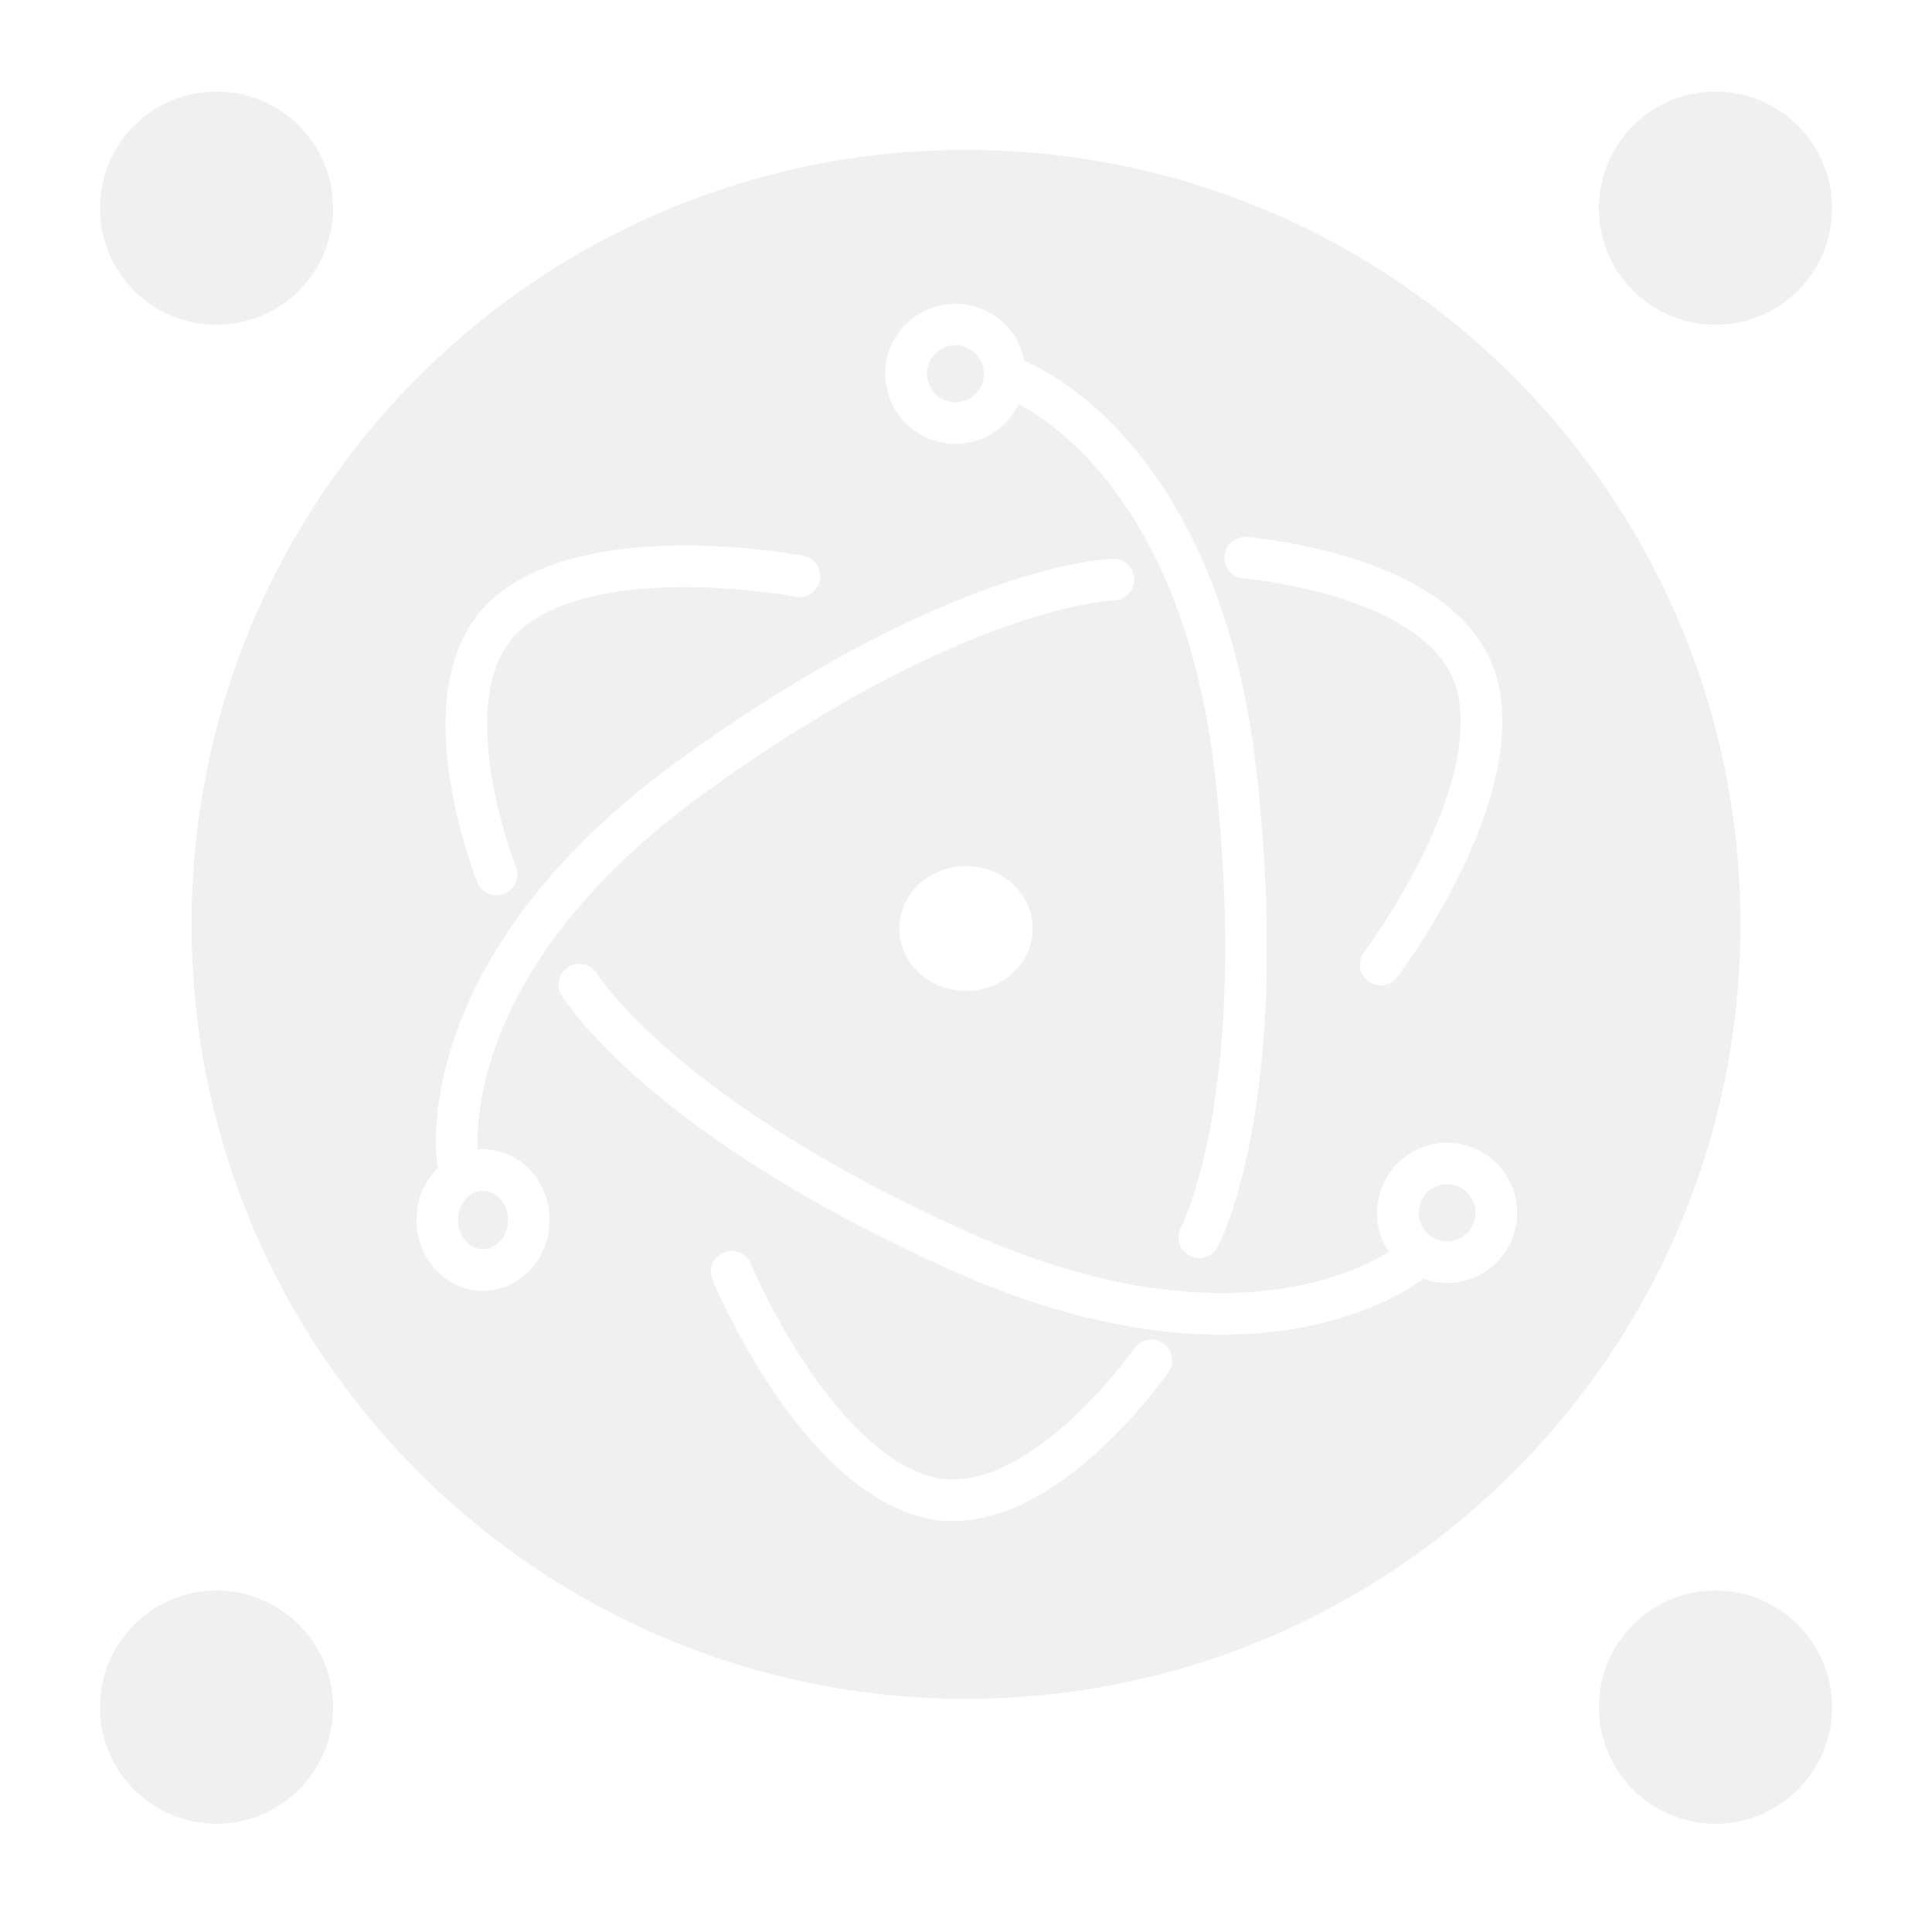
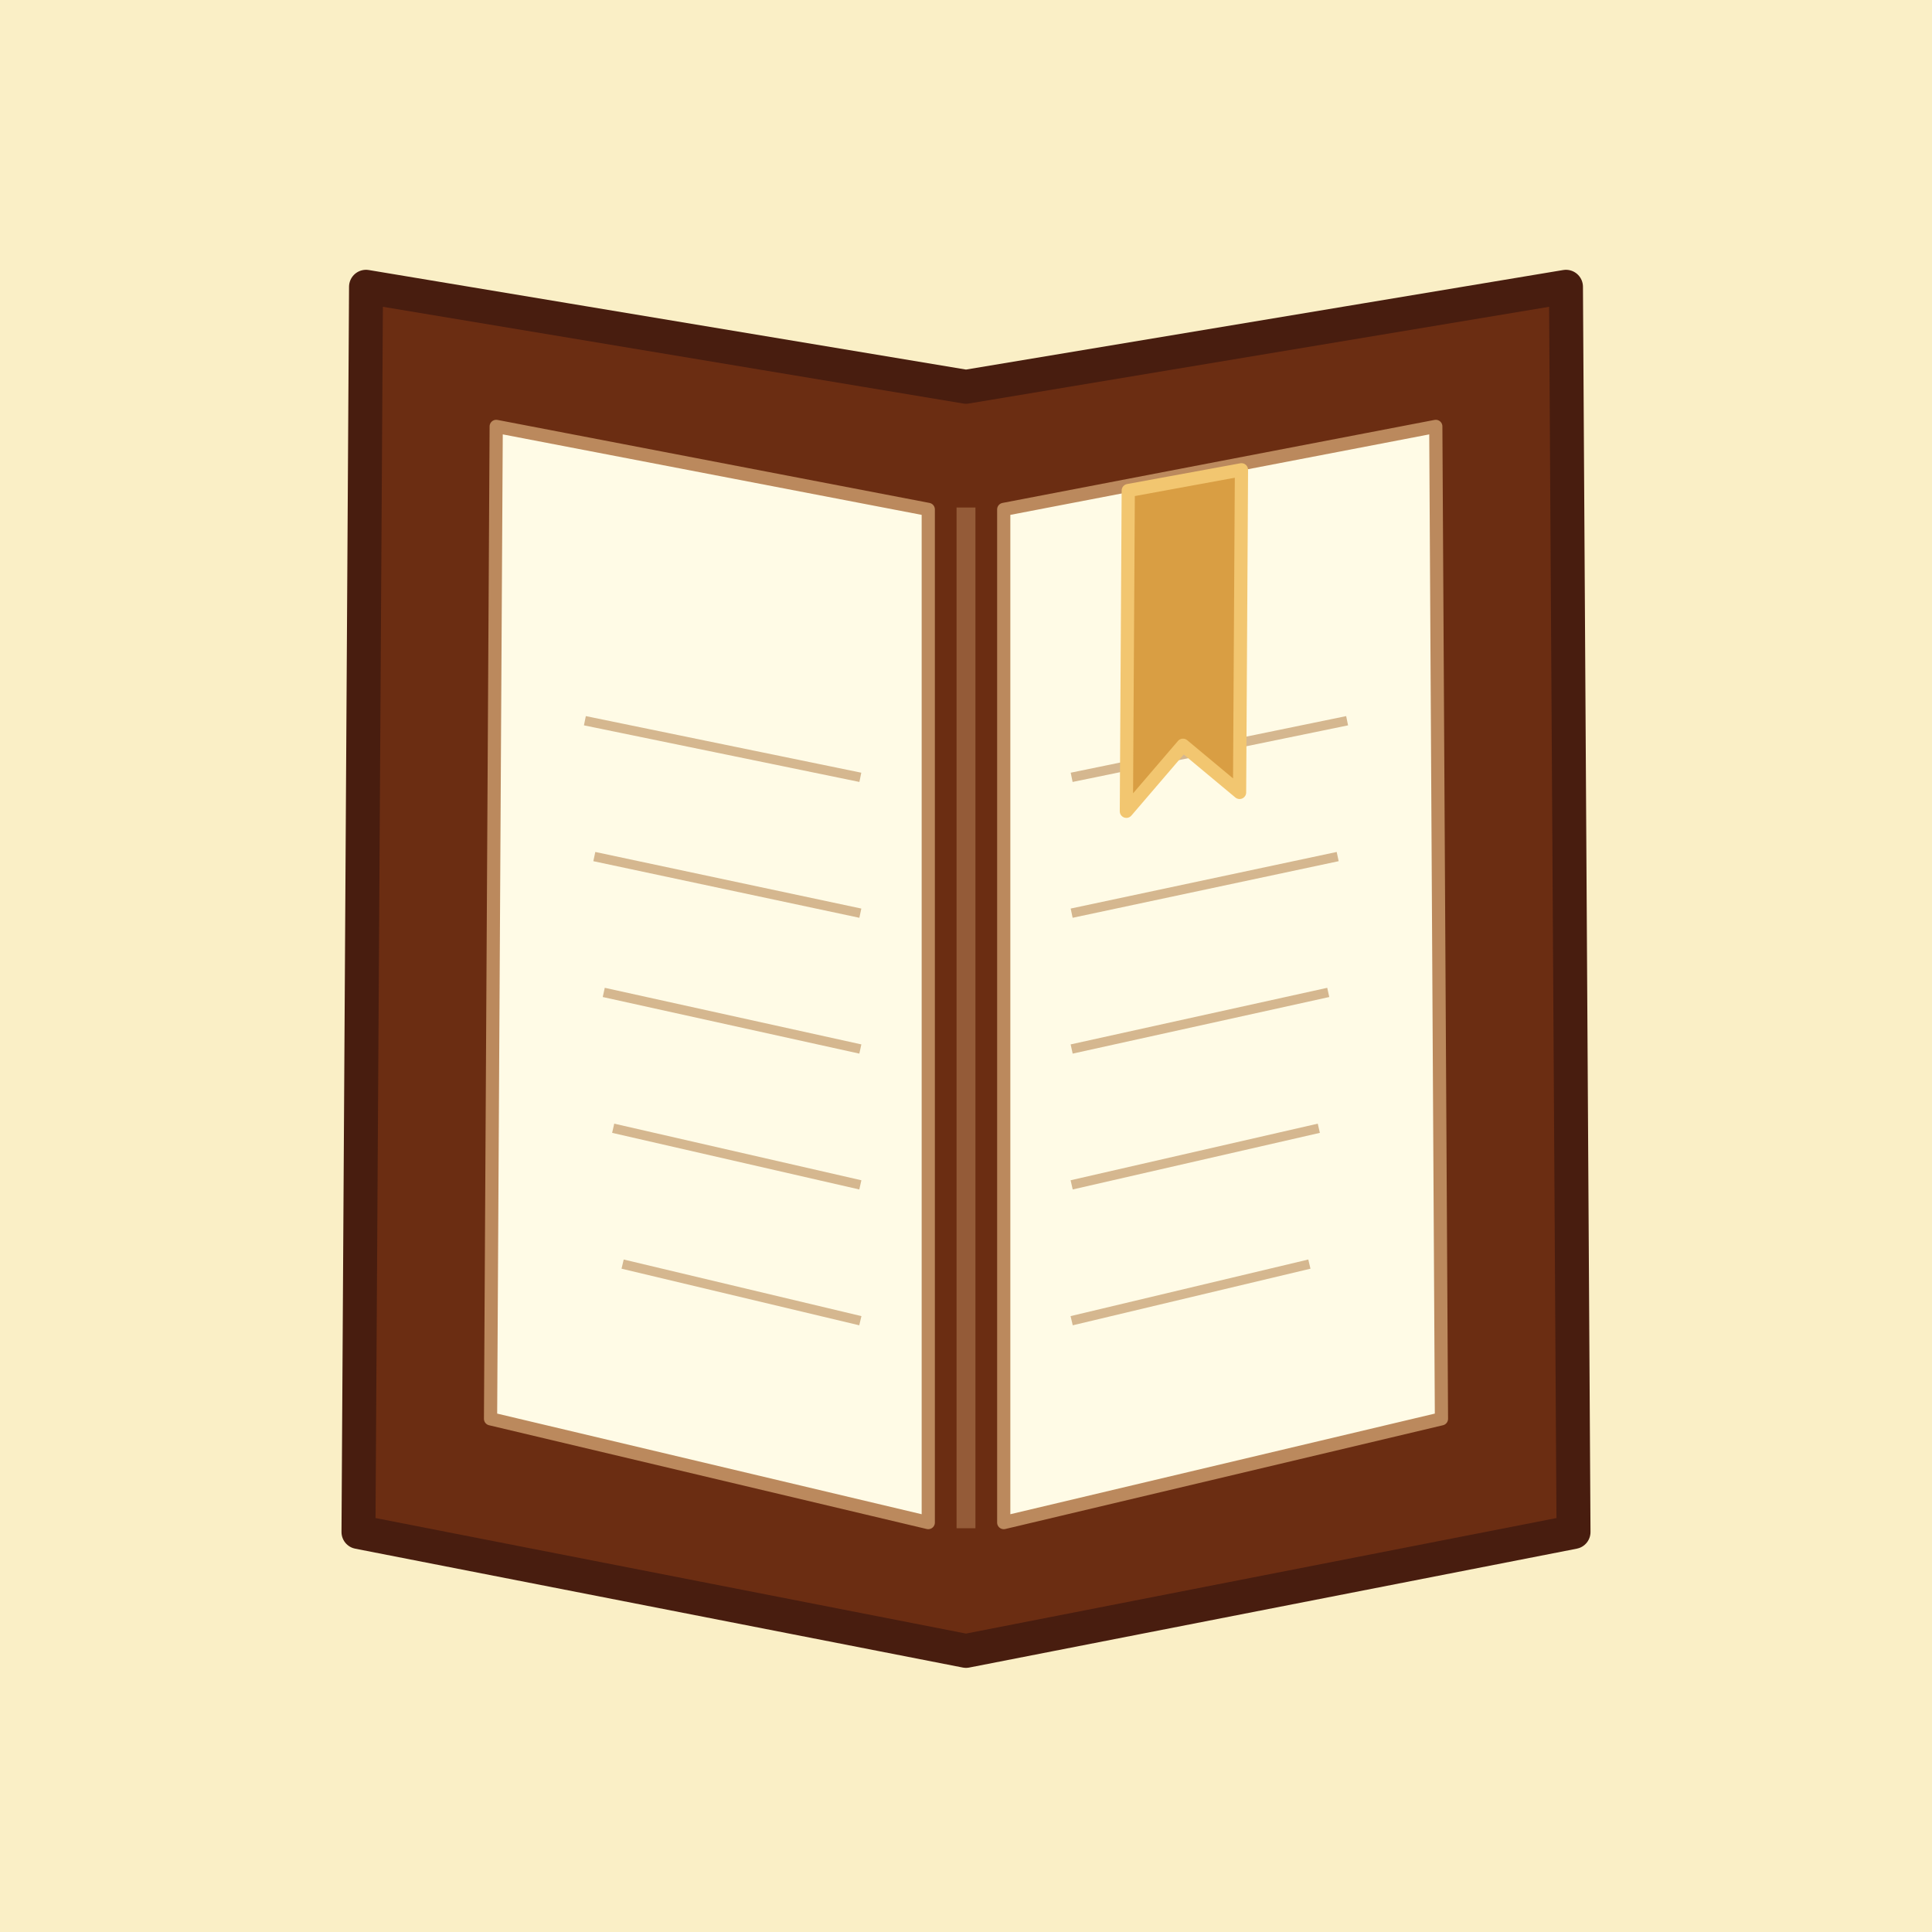
- <svg xmlns="http://www.w3.org/2000/svg" width="232" height="232" viewBox="0 0 232 232" fill="none">
-   <g filter="url(#filter0_b)">
-     <path d="M231.5 1V0.5H231H1H0.5V1V231V231.5H1H231H231.5V231V1ZM40.5 25C40.5 33.008 34.008 39.5 26 39.5C17.992 39.5 11.5 33.008 11.5 25C11.5 16.992 17.992 10.5 26 10.5C34.008 10.5 40.5 16.992 40.5 25ZM220.5 25C220.5 33.008 214.008 39.5 206 39.5C197.992 39.5 191.5 33.008 191.5 25C191.5 16.992 197.992 10.5 206 10.5C214.008 10.5 220.5 16.992 220.5 25ZM40.5 205C40.5 213.008 34.008 219.5 26 219.5C17.992 219.5 11.5 213.008 11.5 205C11.5 196.992 17.992 190.5 26 190.5C34.008 190.5 40.5 196.992 40.5 205ZM220.5 205C220.5 213.008 214.008 219.5 206 219.5C197.992 219.5 191.5 213.008 191.5 205C191.5 196.992 197.992 190.5 206 190.5C214.008 190.5 220.5 196.992 220.5 205ZM209.5 111C209.5 162.639 167.639 204.5 116 204.5C64.361 204.5 22.5 162.639 22.5 111C22.5 59.361 64.361 17.5 116 17.5C167.639 17.5 209.5 59.361 209.5 111Z" fill="white" stroke="white" />
-     <path d="M63.5 146.5C63.5 149.959 60.897 152.5 58 152.5C55.103 152.5 52.5 149.959 52.5 146.5C52.5 143.041 55.103 140.5 58 140.5C60.897 140.5 63.5 143.041 63.5 146.5Z" stroke="white" stroke-width="5" />
-     <path d="M54.986 139.466C54.986 139.466 51.197 116.315 83.187 93.165C115.178 70.014 133.698 69.593 133.698 69.593" stroke="white" stroke-width="5" stroke-linecap="round" />
-     <path d="M178.902 142.686C177.27 139.853 173.652 138.88 170.819 140.512C167.987 142.144 167.014 145.762 168.646 148.595C170.277 151.427 173.896 152.4 176.728 150.768C179.561 149.137 180.534 145.518 178.902 142.686Z" stroke="white" stroke-width="5" />
-     <path d="M169.409 151.555C169.409 151.555 151.24 166.394 115.211 150.232C79.182 134.07 69.572 118.232 69.572 118.232" stroke="white" stroke-width="5" stroke-linecap="round" />
-     <path d="M109.577 41.971C107.966 44.814 108.964 48.426 111.808 50.038C114.651 51.65 118.263 50.651 119.875 47.807C121.487 44.964 120.488 41.352 117.645 39.74C114.801 38.129 111.189 39.127 109.577 41.971Z" stroke="white" stroke-width="5" />
-     <path d="M122.038 45.647C122.038 45.647 144.047 53.767 148.412 93.013C152.778 132.259 144.012 148.579 144.012 148.579" stroke="white" stroke-width="5" stroke-linecap="round" />
-     <path d="M59.633 105C59.633 105 50.437 82.104 61.305 73.362C72.174 64.619 96 69.199 96 69.199" stroke="white" stroke-width="5" stroke-linecap="round" />
-     <path d="M149.532 66.978C149.532 66.978 174.391 68.913 177.477 82.638C180.564 96.363 165.799 115.833 165.799 115.833" stroke="white" stroke-width="5" stroke-linecap="round" />
-     <path d="M138.248 163.363C138.248 163.363 124.023 183.841 110.618 179.573C97.213 175.305 87.866 152.728 87.866 152.728" stroke="white" stroke-width="5" stroke-linecap="round" />
-     <path d="M116 119C120.418 119 124 115.642 124 111.5C124 107.358 120.418 104 116 104C111.582 104 108 107.358 108 111.5C108 115.642 111.582 119 116 119Z" fill="white" />
+ <svg xmlns="http://www.w3.org/2000/svg" viewBox="0 0 1024 1024">
+   <rect width="1024" height="1024" fill="#faefc6" />
+   <path d="m512 205 318-53 4 660-322 63-322-63 4-660z" fill="#6b2d12" stroke="#481d0f" stroke-width="18" stroke-linejoin="round" />
+   <path d="m492 270-229-44-3 526 232 55z" fill="#fffbe6" stroke="#bb895d" stroke-width="7" stroke-linejoin="round" />
+   <path d="m532 270 229-44 3 526-232 55z" fill="#fffbe6" stroke="#bb895d" stroke-width="7" stroke-linejoin="round" />
+   <path d="M512 269v541" stroke="#945b38" stroke-width="10" />
+   <g fill="none" stroke="#d5b78f" stroke-width="5">
+     <path d="m310 382 146 30m-141 42 141 30m-136 42 136 30m-131 42 131 30m-126 42 126 30" />
+     <path d="m714 382-146 30m141 42-141 30m136 42-136 30m131 42-131 30m126 42-126 30" />
  </g>
-   <defs>
-     <filter id="filter0_b" x="-4" y="-4" width="240" height="240" filterUnits="userSpaceOnUse" color-interpolation-filters="sRGB">
-       <feFlood flood-opacity="0" result="BackgroundImageFix" />
-       <feGaussianBlur in="BackgroundImage" stdDeviation="2" />
-       <feComposite in2="SourceAlpha" operator="in" result="effect1_backgroundBlur" />
-       <feBlend mode="normal" in="SourceGraphic" in2="effect1_backgroundBlur" result="shape" />
-     </filter>
-   </defs>
+   <path d="m598 260 60-11-1 171-30-25-30 35z" fill="#d99e43" stroke="#f2c670" stroke-width="7" stroke-linejoin="round" />
</svg>
